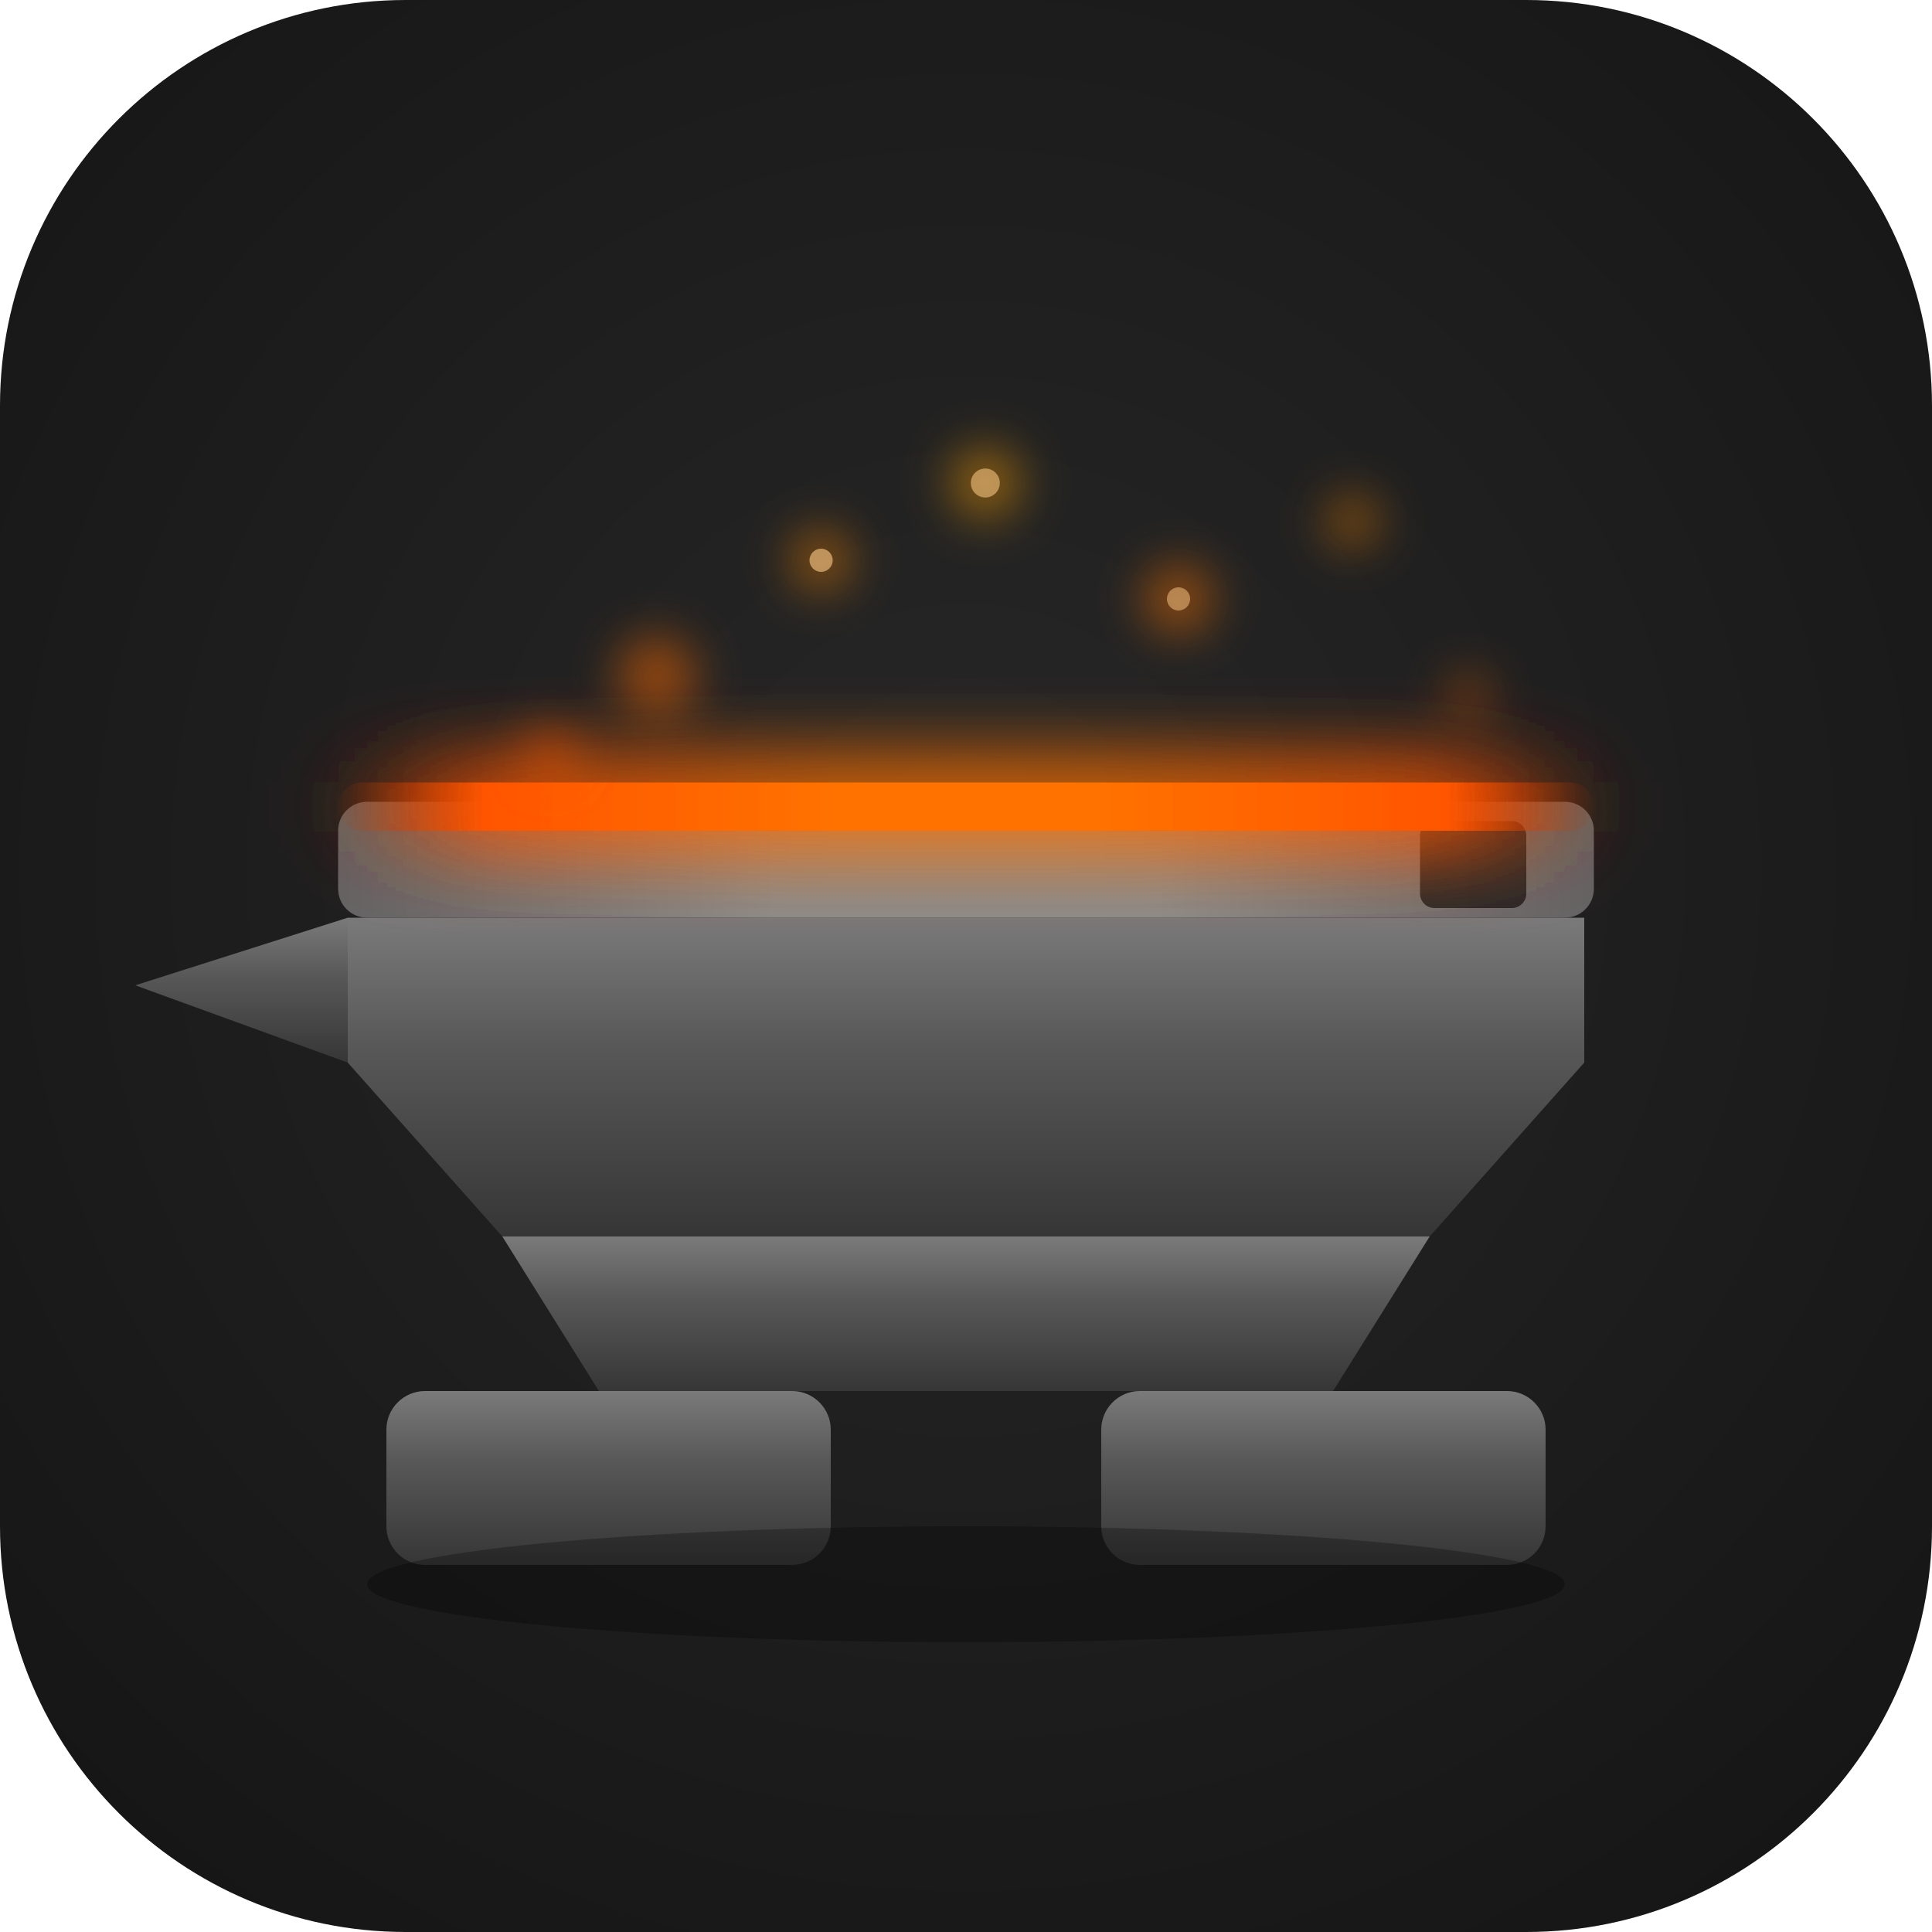
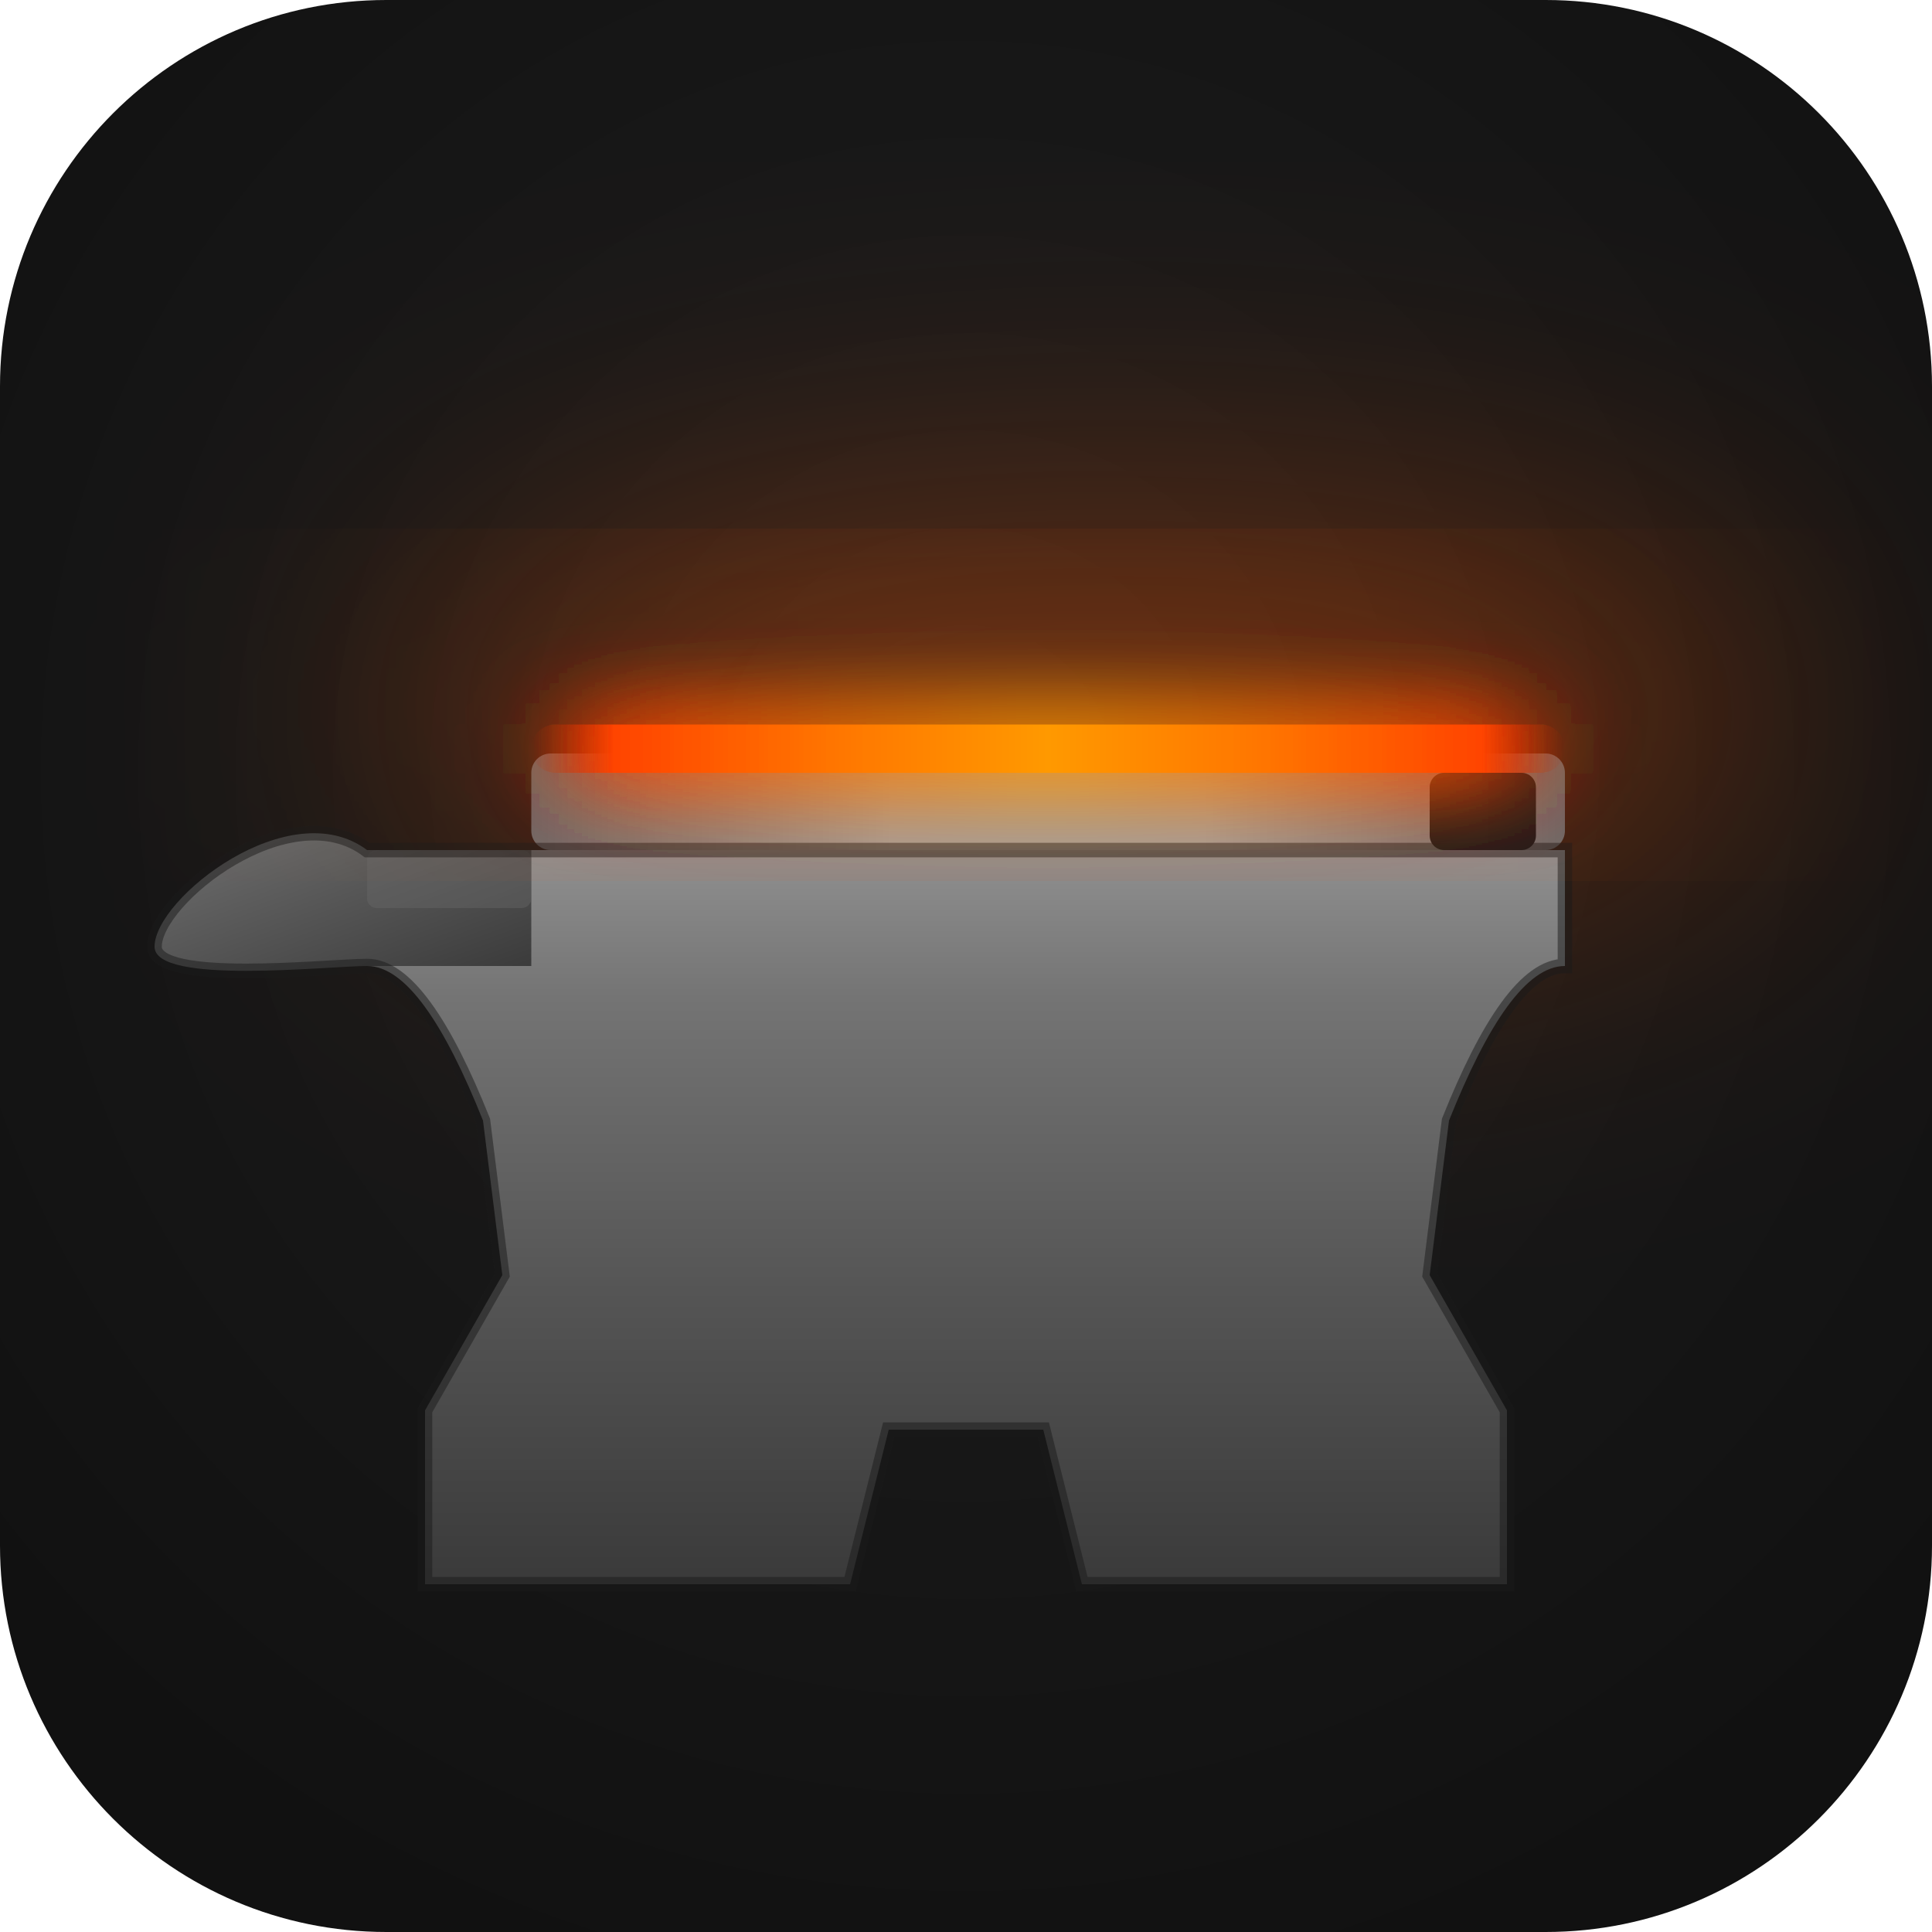
<svg xmlns="http://www.w3.org/2000/svg" viewBox="0 0 200 200">
  <defs>
-     <radialGradient id="bg" cx="50%" cy="45%" r="70%">
-       <stop offset="0%" stop-color="#272727" />
-       <stop offset="100%" stop-color="#151515" />
+     <radialGradient id="bg" cx="50%" cy="40%" r="65%">
+       <stop offset="0%" stop-color="#1e1e1e" />
+       <stop offset="100%" stop-color="#111111" />
    </radialGradient>
    <linearGradient id="steel" x1="0" y1="0" x2="0" y2="1">
-       <stop offset="0%" stop-color="#7a7a7a" />
-       <stop offset="40%" stop-color="#585858" />
-       <stop offset="100%" stop-color="#363636" />
+       <stop offset="0%" stop-color="#909090" />
+       <stop offset="20%" stop-color="#747474" />
+       <stop offset="60%" stop-color="#555555" />
+       <stop offset="100%" stop-color="#3a3a3a" />
+     </linearGradient>
+     <linearGradient id="horn-grad" x1="0" y1="0" x2="1" y2="1">
+       <stop offset="0%" stop-color="#707070" />
+       <stop offset="100%" stop-color="#3a3a3a" />
    </linearGradient>
    <linearGradient id="face" x1="0" y1="0" x2="1" y2="0">
-       <stop offset="0%" stop-color="#636363" />
-       <stop offset="35%" stop-color="#8a8a8a" />
-       <stop offset="65%" stop-color="#8a8a8a" />
-       <stop offset="100%" stop-color="#636363" />
+       <stop offset="0%" stop-color="#6a6a6a" />
+       <stop offset="35%" stop-color="#a0a0a0" />
+       <stop offset="65%" stop-color="#a0a0a0" />
+       <stop offset="100%" stop-color="#6a6a6a" />
    </linearGradient>
    <linearGradient id="ember" x1="0" y1="0" x2="1" y2="0">
-       <stop offset="0%" stop-color="#b03000" stop-opacity="0" />
-       <stop offset="12%" stop-color="#ff5500" />
-       <stop offset="40%" stop-color="#ff7200" />
-       <stop offset="60%" stop-color="#ff7200" />
-       <stop offset="88%" stop-color="#ff5500" />
-       <stop offset="100%" stop-color="#b03000" stop-opacity="0" />
+       <stop offset="0%" stop-color="#bb2200" stop-opacity="0" />
+       <stop offset="8%" stop-color="#ff4400" />
+       <stop offset="30%" stop-color="#ff7700" />
+       <stop offset="50%" stop-color="#ff9900" />
+       <stop offset="70%" stop-color="#ff7700" />
+       <stop offset="92%" stop-color="#ff4400" />
+       <stop offset="100%" stop-color="#bb2200" stop-opacity="0" />
    </linearGradient>
-     <filter id="glow-edge" x="-20%" y="-300%" width="140%" height="800%">
+     <filter id="glow-edge" x="-20%" y="-600%" width="140%" height="1400%">
      <feGaussianBlur in="SourceGraphic" stdDeviation="4.5" result="blur" />
      <feMerge>
        <feMergeNode in="blur" />
        <feMergeNode in="blur" />
        <feMergeNode in="SourceGraphic" />
      </feMerge>
    </filter>
-     <filter id="glow-particle" x="-100%" y="-100%" width="300%" height="300%">
-       <feGaussianBlur in="SourceGraphic" stdDeviation="2.5" />
+     <filter id="glow-halo" x="-80%" y="-80%" width="260%" height="260%">
+       <feGaussianBlur stdDeviation="18" />
    </filter>
  </defs>
-   <rect width="200" height="200" rx="42" fill="url(#bg)" />
-   <rect x="40" y="144" width="46" height="18" rx="4" fill="url(#steel)" />
-   <rect x="114" y="144" width="46" height="18" rx="4" fill="url(#steel)" />
-   <path d="M52 128 L148 128 L138 144 L62 144 Z" fill="url(#steel)" />
-   <path d="M36 95 L164 95 L164 110 L148 128 L52 128 L36 110 Z" fill="url(#steel)" />
-   <path d="M36 95 L36 110 L14 102 Z" fill="url(#steel)" />
-   <rect x="35" y="83" width="130" height="12" rx="3" fill="url(#face)" />
-   <rect x="147" y="85" width="11" height="9" rx="1.5" fill="#1e1e1e" opacity="0.85" />
-   <ellipse cx="100" cy="164" rx="62" ry="6" fill="#000" opacity="0.28" />
-   <rect x="35" y="81" width="130" height="5" rx="2.5" fill="url(#ember)" filter="url(#glow-edge)" />
-   <g filter="url(#glow-particle)" opacity="0.55">
-     <circle cx="68" cy="70" r="4" fill="#ff6a00" />
-     <circle cx="85" cy="58" r="3" fill="#ff8800" />
-     <circle cx="102" cy="50" r="3.5" fill="#ffa000" />
-     <circle cx="122" cy="62" r="3.5" fill="#ff7500" />
-     <circle cx="140" cy="54" r="2.5" fill="#ff8800" />
-     <circle cx="57" cy="78" r="2.5" fill="#ff5c00" />
-     <circle cx="152" cy="72" r="2" fill="#ff6a00" />
-   </g>
-   <circle cx="85" cy="58" r="1.2" fill="#ffcc88" opacity="0.6" />
-   <circle cx="102" cy="50" r="1.5" fill="#ffcc88" opacity="0.55" />
-   <circle cx="122" cy="62" r="1.2" fill="#ffcc88" opacity="0.5" />
+   <rect width="200" height="200" rx="40" fill="url(#bg)" />
+   <ellipse cx="115" cy="74" rx="72" ry="22" fill="#ff5500" opacity="0.32" filter="url(#glow-halo)" />
+   <path d="     M 55,88     L 162,88     L 162,100     C 158,100 154,106 150,116     L 148,132     L 156,146     L 156,164     L 112,164     L 108,148     L 92,148     L 88,164     L 44,164     L 44,146     L 52,132     L 50,116     C 46,106 42,100 38,100     L 38,88     Z   " fill="url(#steel)" />
+   <path d="     M 38,88     L 55,88     L 55,100     C 46,100 40,100 38,100     C 34,100 16,102 16,98     C 16,93 30,82 38,88     Z   " fill="url(#horn-grad)" />
+   <rect x="55" y="78" width="107" height="10" rx="2" fill="url(#face)" />
+   <rect x="148" y="80" width="11" height="8" rx="1.5" fill="#111111" opacity="0.9" />
+   <rect x="38" y="88" width="17" height="6" rx="1" fill="#6a6a6a" opacity="0.4" />
+   <path d="     M 55,88 L 38,88     C 30,82 16,93 16,98     C 16,102 34,100 38,100     C 42,100 46,106 50,116     L 52,132 L 44,146 L 44,164     L 88,164 L 92,148 L 108,148     L 112,164 L 156,164 L 156,146     L 148,132 L 150,116     C 154,106 158,100 162,100     L 162,88 L 55,88   " fill="none" stroke="#1a1a1a" stroke-width="1.5" opacity="0.5" />
+   <rect x="45" y="66" width="122" height="14" rx="6" fill="#ff5500" opacity="0.38" filter="url(#glow-halo)" />
+   <rect x="55" y="75" width="107" height="5" rx="2.5" fill="url(#ember)" filter="url(#glow-edge)" />
</svg>
